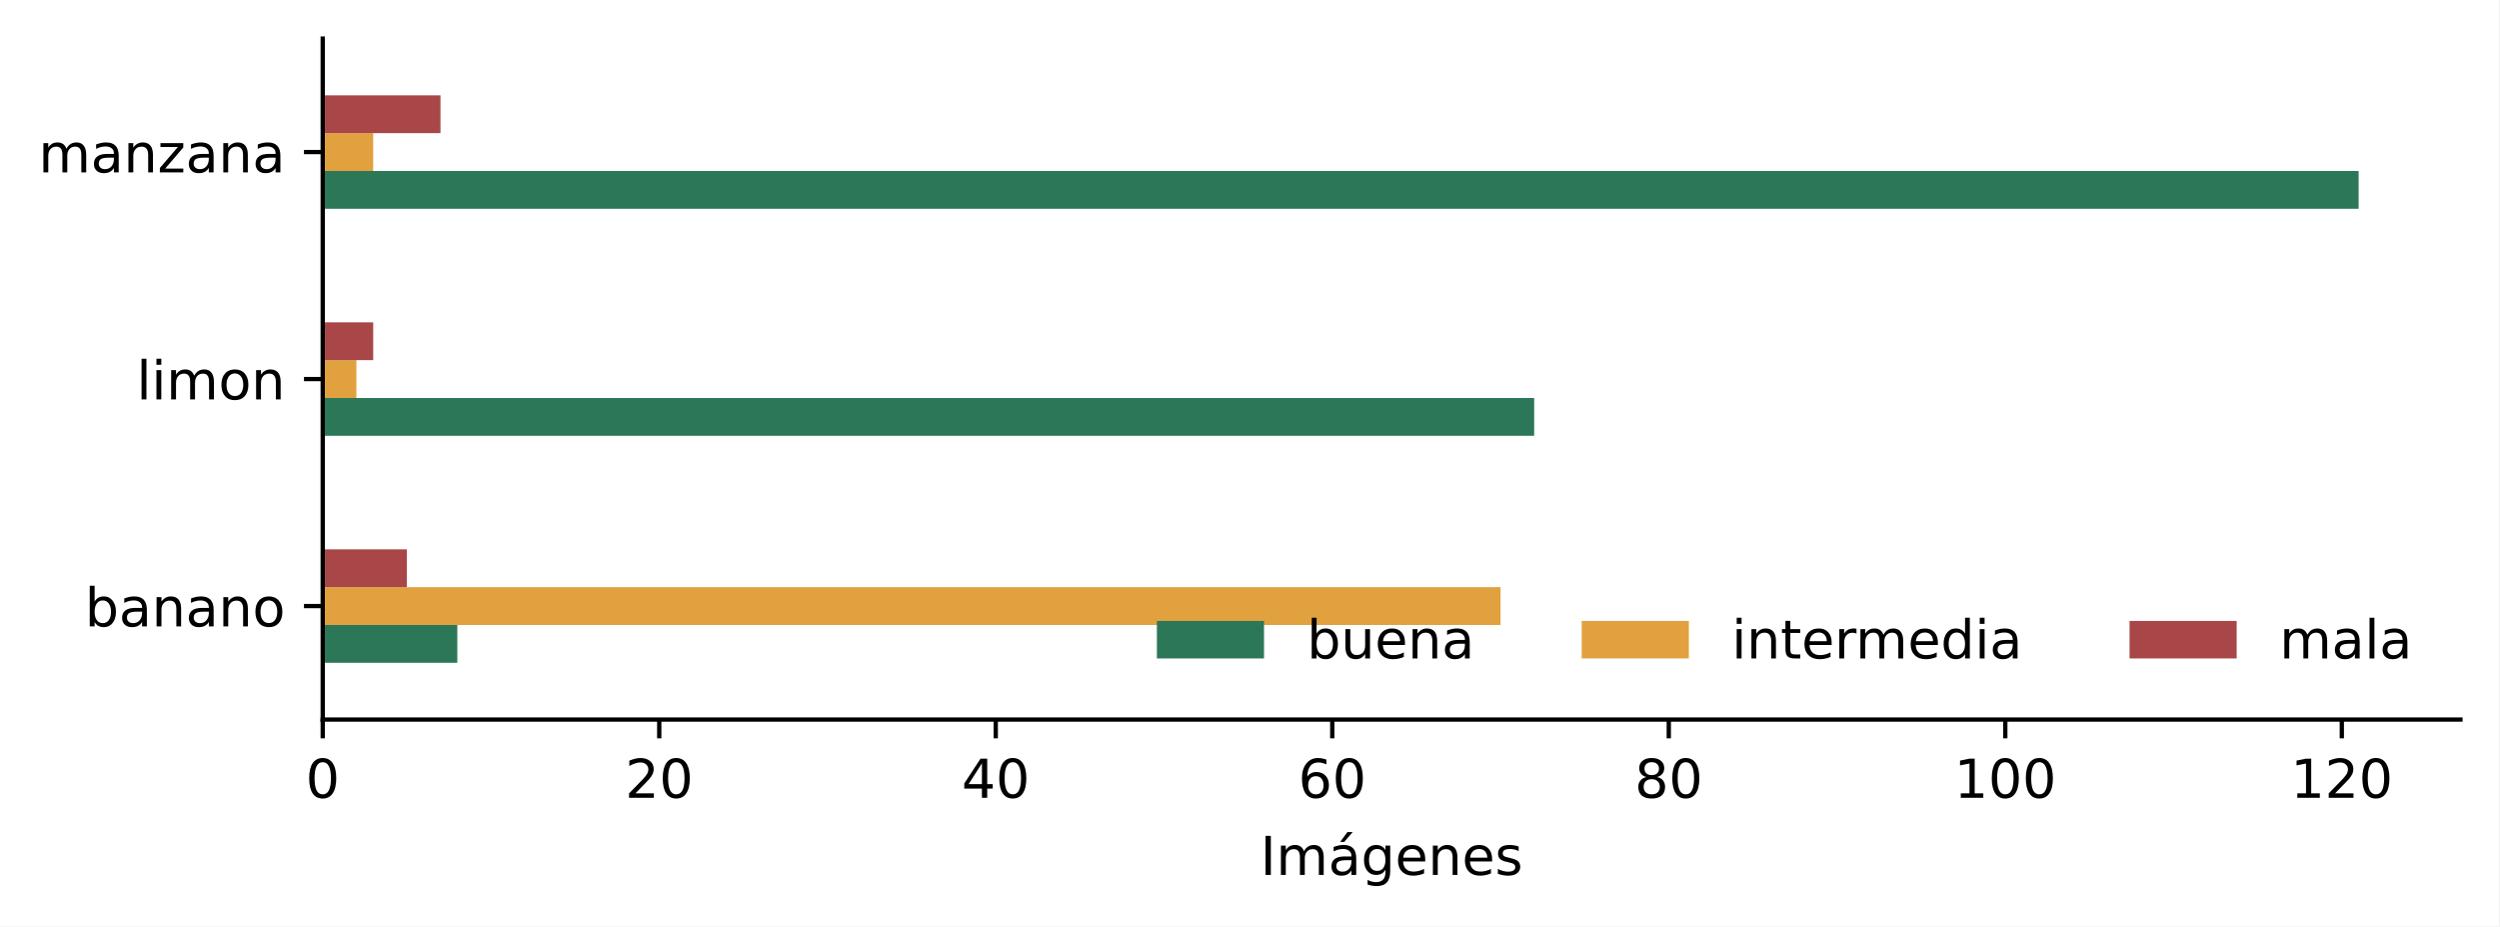
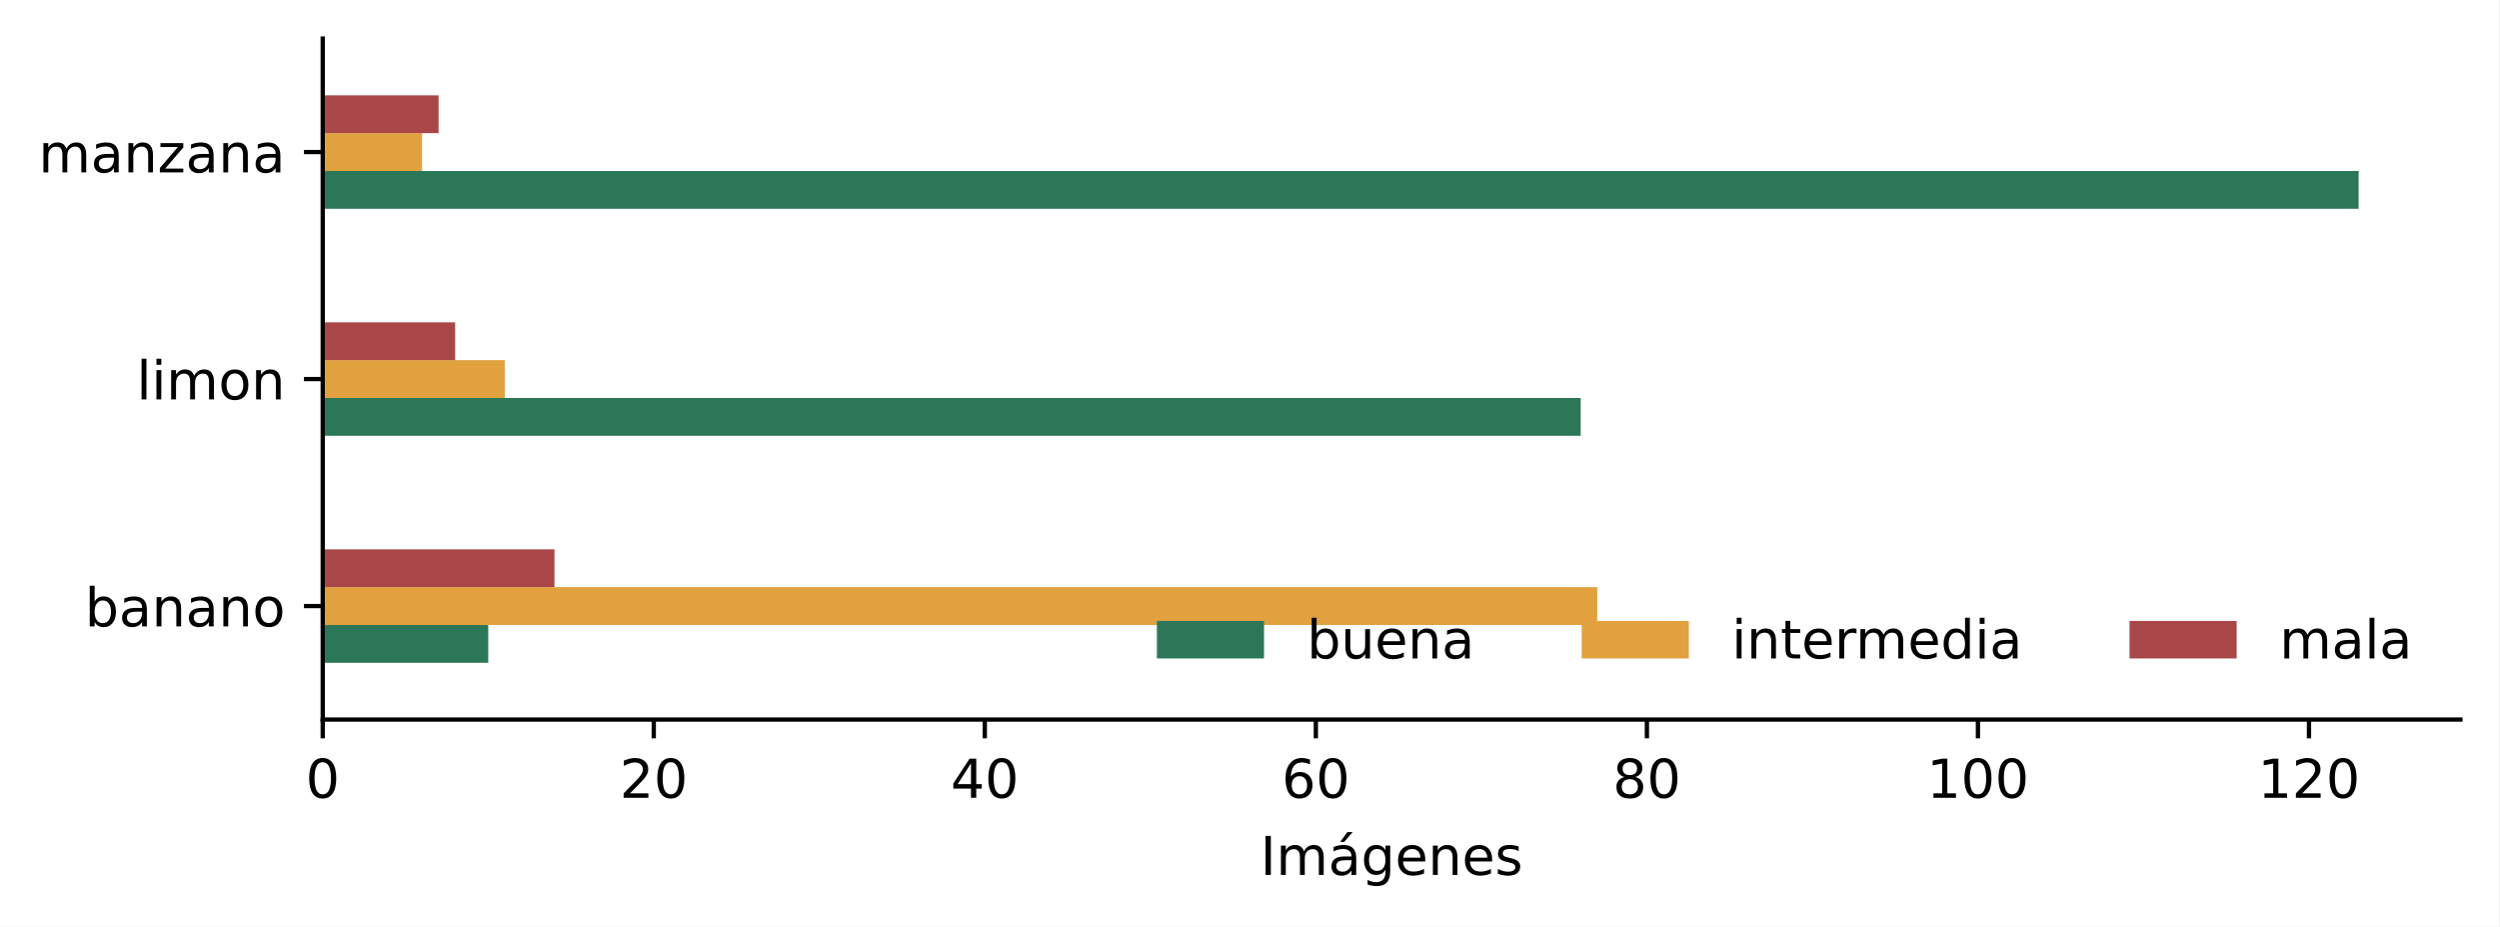
<svg xmlns="http://www.w3.org/2000/svg" xmlns:xlink="http://www.w3.org/1999/xlink" width="466.528pt" height="172.878pt" viewBox="0 0 466.528 172.878" version="1.1">
  <defs>
    <style type="text/css">*{stroke-linejoin: round; stroke-linecap: butt}</style>
  </defs>
  <g id="figure_1">
    <g id="patch_1">
      <path d="M 0 172.878  L 466.528 172.878  L 466.528 0  L 0 0  z " style="fill: #ffffff" />
    </g>
    <g id="axes_1">
      <g id="patch_2">
        <path d="M 60.248 134.278  L 459.328 134.278  L 459.328 7.2  L 60.248 7.2  z " style="fill: #ffffff" />
      </g>
      <g id="patch_3">
-         <path d="M 60.248 123.688  L 85.377 123.688  L 85.377 116.628  L 60.248 116.628  z " clip-path="url(#pb63e9ba067)" style="fill: #2d7759" />
+         <path d="M 60.248 123.688  L 91.149 123.688  L 91.149 116.628  L 60.248 116.628  z " clip-path="url(#pbb61031ee1)" style="fill: #2d7759" />
      </g>
      <g id="patch_4">
-         <path d="M 60.248 81.329  L 286.409 81.329  L 286.409 74.269  L 60.248 74.269  z " clip-path="url(#pb63e9ba067)" style="fill: #2d7759" />
+         <path d="M 60.248 81.329  L 295.092 81.329  L 295.092 74.269  L 60.248 74.269  z " clip-path="url(#pbb61031ee1)" style="fill: #2d7759" />
      </g>
      <g id="patch_5">
-         <path d="M 60.248 38.969  L 440.325 38.969  L 440.325 31.91  L 60.248 31.91  z " clip-path="url(#pb63e9ba067)" style="fill: #2d7759" />
+         <path d="M 60.248 38.969  L 440.325 38.969  L 440.325 31.91  L 60.248 31.91  z " clip-path="url(#pbb61031ee1)" style="fill: #2d7759" />
      </g>
      <g id="patch_6">
-         <path d="M 60.248 116.628  L 280.127 116.628  L 280.127 109.568  L 60.248 109.568  z " clip-path="url(#pb63e9ba067)" style="fill: #e1a13e" />
+         <path d="M 60.248 116.628  L 298.182 116.628  L 298.182 109.568  L 60.248 109.568  z " clip-path="url(#pbb61031ee1)" style="fill: #e1a13e" />
      </g>
      <g id="patch_7">
-         <path d="M 60.248 74.269  L 66.531 74.269  L 66.531 67.209  L 60.248 67.209  z " clip-path="url(#pb63e9ba067)" style="fill: #e1a13e" />
+         <path d="M 60.248 74.269  L 94.239 74.269  L 94.239 67.209  L 60.248 67.209  z " clip-path="url(#pbb61031ee1)" style="fill: #e1a13e" />
      </g>
      <g id="patch_8">
-         <path d="M 60.248 31.91  L 69.672 31.91  L 69.672 24.85  L 60.248 24.85  z " clip-path="url(#pb63e9ba067)" style="fill: #e1a13e" />
+         <path d="M 60.248 31.91  L 78.789 31.91  L 78.789 24.85  L 60.248 24.85  z " clip-path="url(#pbb61031ee1)" style="fill: #e1a13e" />
      </g>
      <g id="patch_9">
-         <path d="M 60.248 109.568  L 75.954 109.568  L 75.954 102.508  L 60.248 102.508  z " clip-path="url(#pb63e9ba067)" style="fill: #a94748" />
+         <path d="M 60.248 109.568  L 103.509 109.568  L 103.509 102.508  L 60.248 102.508  z " clip-path="url(#pbb61031ee1)" style="fill: #a94748" />
      </g>
      <g id="patch_10">
-         <path d="M 60.248 67.209  L 69.672 67.209  L 69.672 60.149  L 60.248 60.149  z " clip-path="url(#pb63e9ba067)" style="fill: #a94748" />
+         <path d="M 60.248 67.209  L 84.969 67.209  L 84.969 60.149  L 60.248 60.149  z " clip-path="url(#pbb61031ee1)" style="fill: #a94748" />
      </g>
      <g id="patch_11">
-         <path d="M 60.248 24.85  L 82.236 24.85  L 82.236 17.79  L 60.248 17.79  z " clip-path="url(#pb63e9ba067)" style="fill: #a94748" />
+         <path d="M 60.248 24.85  L 81.879 24.85  L 81.879 17.79  L 60.248 17.79  z " clip-path="url(#pbb61031ee1)" style="fill: #a94748" />
      </g>
      <g id="matplotlib.axis_1">
        <g id="xtick_1">
          <g id="line2d_1">
            <defs>
-               <path id="m2b9e499c67" d="M 0 0  L 0 3.5  " style="stroke: #000000; stroke-width: 0.8" />
+               <path id="mee3733a1ea" d="M 0 0  L 0 3.5  " style="stroke: #000000; stroke-width: 0.8" />
            </defs>
            <g>
-               <use xlink:href="#m2b9e499c67" x="60.248" y="134.278" style="stroke: #000000; stroke-width: 0.8" />
+               <use xlink:href="#mee3733a1ea" x="60.248" y="134.278" style="stroke: #000000; stroke-width: 0.8" />
            </g>
          </g>
          <g id="text_1">
            <text style="font-size: 10px; font-family: 'DejaVu Sans'; text-anchor: middle" x="60.248" y="148.875" transform="rotate(-0 60.24844 148.8753)">0</text>
          </g>
        </g>
        <g id="xtick_2">
          <g id="line2d_2">
            <g>
-               <use xlink:href="#m2b9e499c67" x="123.071" y="134.278" style="stroke: #000000; stroke-width: 0.8" />
+               <use xlink:href="#mee3733a1ea" x="122.049" y="134.278" style="stroke: #000000; stroke-width: 0.8" />
            </g>
          </g>
          <g id="text_2">
-             <text style="font-size: 10px; font-family: 'DejaVu Sans'; text-anchor: middle" x="123.071" y="148.875" transform="rotate(-0 123.0709 148.8753)">20</text>
+             <text style="font-size: 10px; font-family: 'DejaVu Sans'; text-anchor: middle" x="122.049" y="148.875" transform="rotate(-0 122.0494 148.8753)">20</text>
          </g>
        </g>
        <g id="xtick_3">
          <g id="line2d_3">
            <g>
-               <use xlink:href="#m2b9e499c67" x="185.893" y="134.278" style="stroke: #000000; stroke-width: 0.8" />
+               <use xlink:href="#mee3733a1ea" x="183.85" y="134.278" style="stroke: #000000; stroke-width: 0.8" />
            </g>
          </g>
          <g id="text_3">
-             <text style="font-size: 10px; font-family: 'DejaVu Sans'; text-anchor: middle" x="185.893" y="148.875" transform="rotate(-0 185.8935 148.8753)">40</text>
+             <text style="font-size: 10px; font-family: 'DejaVu Sans'; text-anchor: middle" x="183.85" y="148.875" transform="rotate(-0 183.8505 148.8753)">40</text>
          </g>
        </g>
        <g id="xtick_4">
          <g id="line2d_4">
            <g>
-               <use xlink:href="#m2b9e499c67" x="248.716" y="134.278" style="stroke: #000000; stroke-width: 0.8" />
+               <use xlink:href="#mee3733a1ea" x="245.651" y="134.278" style="stroke: #000000; stroke-width: 0.8" />
            </g>
          </g>
          <g id="text_4">
-             <text style="font-size: 10px; font-family: 'DejaVu Sans'; text-anchor: middle" x="248.716" y="148.875" transform="rotate(-0 248.716 148.8753)">60</text>
+             <text style="font-size: 10px; font-family: 'DejaVu Sans'; text-anchor: middle" x="245.651" y="148.875" transform="rotate(-0 245.6515 148.8753)">60</text>
          </g>
        </g>
        <g id="xtick_5">
          <g id="line2d_5">
            <g>
-               <use xlink:href="#m2b9e499c67" x="311.538" y="134.278" style="stroke: #000000; stroke-width: 0.8" />
+               <use xlink:href="#mee3733a1ea" x="307.452" y="134.278" style="stroke: #000000; stroke-width: 0.8" />
            </g>
          </g>
          <g id="text_5">
-             <text style="font-size: 10px; font-family: 'DejaVu Sans'; text-anchor: middle" x="311.538" y="148.875" transform="rotate(-0 311.5385 148.8753)">80</text>
+             <text style="font-size: 10px; font-family: 'DejaVu Sans'; text-anchor: middle" x="307.452" y="148.875" transform="rotate(-0 307.4525 148.8753)">80</text>
          </g>
        </g>
        <g id="xtick_6">
          <g id="line2d_6">
            <g>
-               <use xlink:href="#m2b9e499c67" x="374.361" y="134.278" style="stroke: #000000; stroke-width: 0.8" />
+               <use xlink:href="#mee3733a1ea" x="369.253" y="134.278" style="stroke: #000000; stroke-width: 0.8" />
            </g>
          </g>
          <g id="text_6">
-             <text style="font-size: 10px; font-family: 'DejaVu Sans'; text-anchor: middle" x="374.361" y="148.875" transform="rotate(-0 374.361 148.8753)">100</text>
+             <text style="font-size: 10px; font-family: 'DejaVu Sans'; text-anchor: middle" x="369.253" y="148.875" transform="rotate(-0 369.2535 148.8753)">100</text>
          </g>
        </g>
        <g id="xtick_7">
          <g id="line2d_7">
            <g>
-               <use xlink:href="#m2b9e499c67" x="437.184" y="134.278" style="stroke: #000000; stroke-width: 0.8" />
+               <use xlink:href="#mee3733a1ea" x="431.054" y="134.278" style="stroke: #000000; stroke-width: 0.8" />
            </g>
          </g>
          <g id="text_7">
-             <text style="font-size: 10px; font-family: 'DejaVu Sans'; text-anchor: middle" x="437.184" y="148.875" transform="rotate(-0 437.1835 148.8753)">120</text>
+             <text style="font-size: 10px; font-family: 'DejaVu Sans'; text-anchor: middle" x="431.054" y="148.875" transform="rotate(-0 431.0545 148.8753)">120</text>
          </g>
        </g>
        <g id="text_8">
          <text style="font-size: 10px; font-family: 'DejaVu Sans'; text-anchor: middle" x="259.788" y="163.276" transform="rotate(-0 259.7884 163.2761)">Imágenes</text>
        </g>
      </g>
      <g id="matplotlib.axis_2">
        <g id="ytick_1">
          <g id="line2d_8">
            <defs>
-               <path id="m98c4910eb6" d="M 0 0  L -3.5 0  " style="stroke: #000000; stroke-width: 0.8" />
+               <path id="m8419514896" d="M 0 0  L -3.5 0  " style="stroke: #000000; stroke-width: 0.8" />
            </defs>
            <g>
-               <use xlink:href="#m98c4910eb6" x="60.248" y="113.098" style="stroke: #000000; stroke-width: 0.8" />
+               <use xlink:href="#m8419514896" x="60.248" y="113.098" style="stroke: #000000; stroke-width: 0.8" />
            </g>
          </g>
          <g id="text_9">
            <text style="font-size: 10px; font-family: 'DejaVu Sans'; text-anchor: end" x="53.248" y="116.897" transform="rotate(-0 53.24844 116.8973)">banano</text>
          </g>
        </g>
        <g id="ytick_2">
          <g id="line2d_9">
            <g>
-               <use xlink:href="#m98c4910eb6" x="60.248" y="70.739" style="stroke: #000000; stroke-width: 0.8" />
+               <use xlink:href="#m8419514896" x="60.248" y="70.739" style="stroke: #000000; stroke-width: 0.8" />
            </g>
          </g>
          <g id="text_10">
            <text style="font-size: 10px; font-family: 'DejaVu Sans'; text-anchor: end" x="53.248" y="74.538" transform="rotate(-0 53.24844 74.53805)">limon</text>
          </g>
        </g>
        <g id="ytick_3">
          <g id="line2d_10">
            <g>
-               <use xlink:href="#m98c4910eb6" x="60.248" y="28.38" style="stroke: #000000; stroke-width: 0.8" />
+               <use xlink:href="#m8419514896" x="60.248" y="28.38" style="stroke: #000000; stroke-width: 0.8" />
            </g>
          </g>
          <g id="text_11">
            <text style="font-size: 10px; font-family: 'DejaVu Sans'; text-anchor: end" x="53.248" y="32.178" transform="rotate(-0 53.24844 32.17844)">manzana</text>
          </g>
        </g>
      </g>
      <g id="patch_12">
        <path d="M 60.248 134.278  L 60.248 7.2  " style="fill: none; stroke: #000000; stroke-width: 0.8; stroke-linejoin: miter; stroke-linecap: square" />
      </g>
      <g id="patch_13">
        <path d="M 60.248 134.278  L 459.328 134.278  " style="fill: none; stroke: #000000; stroke-width: 0.8; stroke-linejoin: miter; stroke-linecap: square" />
      </g>
      <g id="legend_1">
        <g id="patch_14">
          <path d="M 215.975 122.875  L 235.975 122.875  L 235.975 115.875  L 215.975 115.875  z " style="fill: #2d7759" />
        </g>
        <g id="text_12">
          <text style="font-size: 10px; font-family: 'DejaVu Sans'; text-anchor: start" x="243.975" y="122.875" transform="rotate(-0 243.9753 122.8753)">buena</text>
        </g>
        <g id="patch_15">
          <path d="M 295.28 122.875  L 315.28 122.875  L 315.28 115.875  L 295.28 115.875  z " style="fill: #e1a13e" />
        </g>
        <g id="text_13">
          <text style="font-size: 10px; font-family: 'DejaVu Sans'; text-anchor: start" x="323.28" y="122.875" transform="rotate(-0 323.28 122.8753)">intermedia</text>
        </g>
        <g id="patch_16">
          <path d="M 397.553 122.875  L 417.553 122.875  L 417.553 115.875  L 397.553 115.875  z " style="fill: #a94748" />
        </g>
        <g id="text_14">
          <text style="font-size: 10px; font-family: 'DejaVu Sans'; text-anchor: start" x="425.553" y="122.875" transform="rotate(-0 425.5534 122.8753)">mala</text>
        </g>
      </g>
    </g>
  </g>
  <defs>
-     <clipPath id="pb63e9ba067">
+     <clipPath id="pbb61031ee1">
      <rect x="60.248" y="7.2" width="399.08" height="127.078" />
    </clipPath>
  </defs>
</svg>
